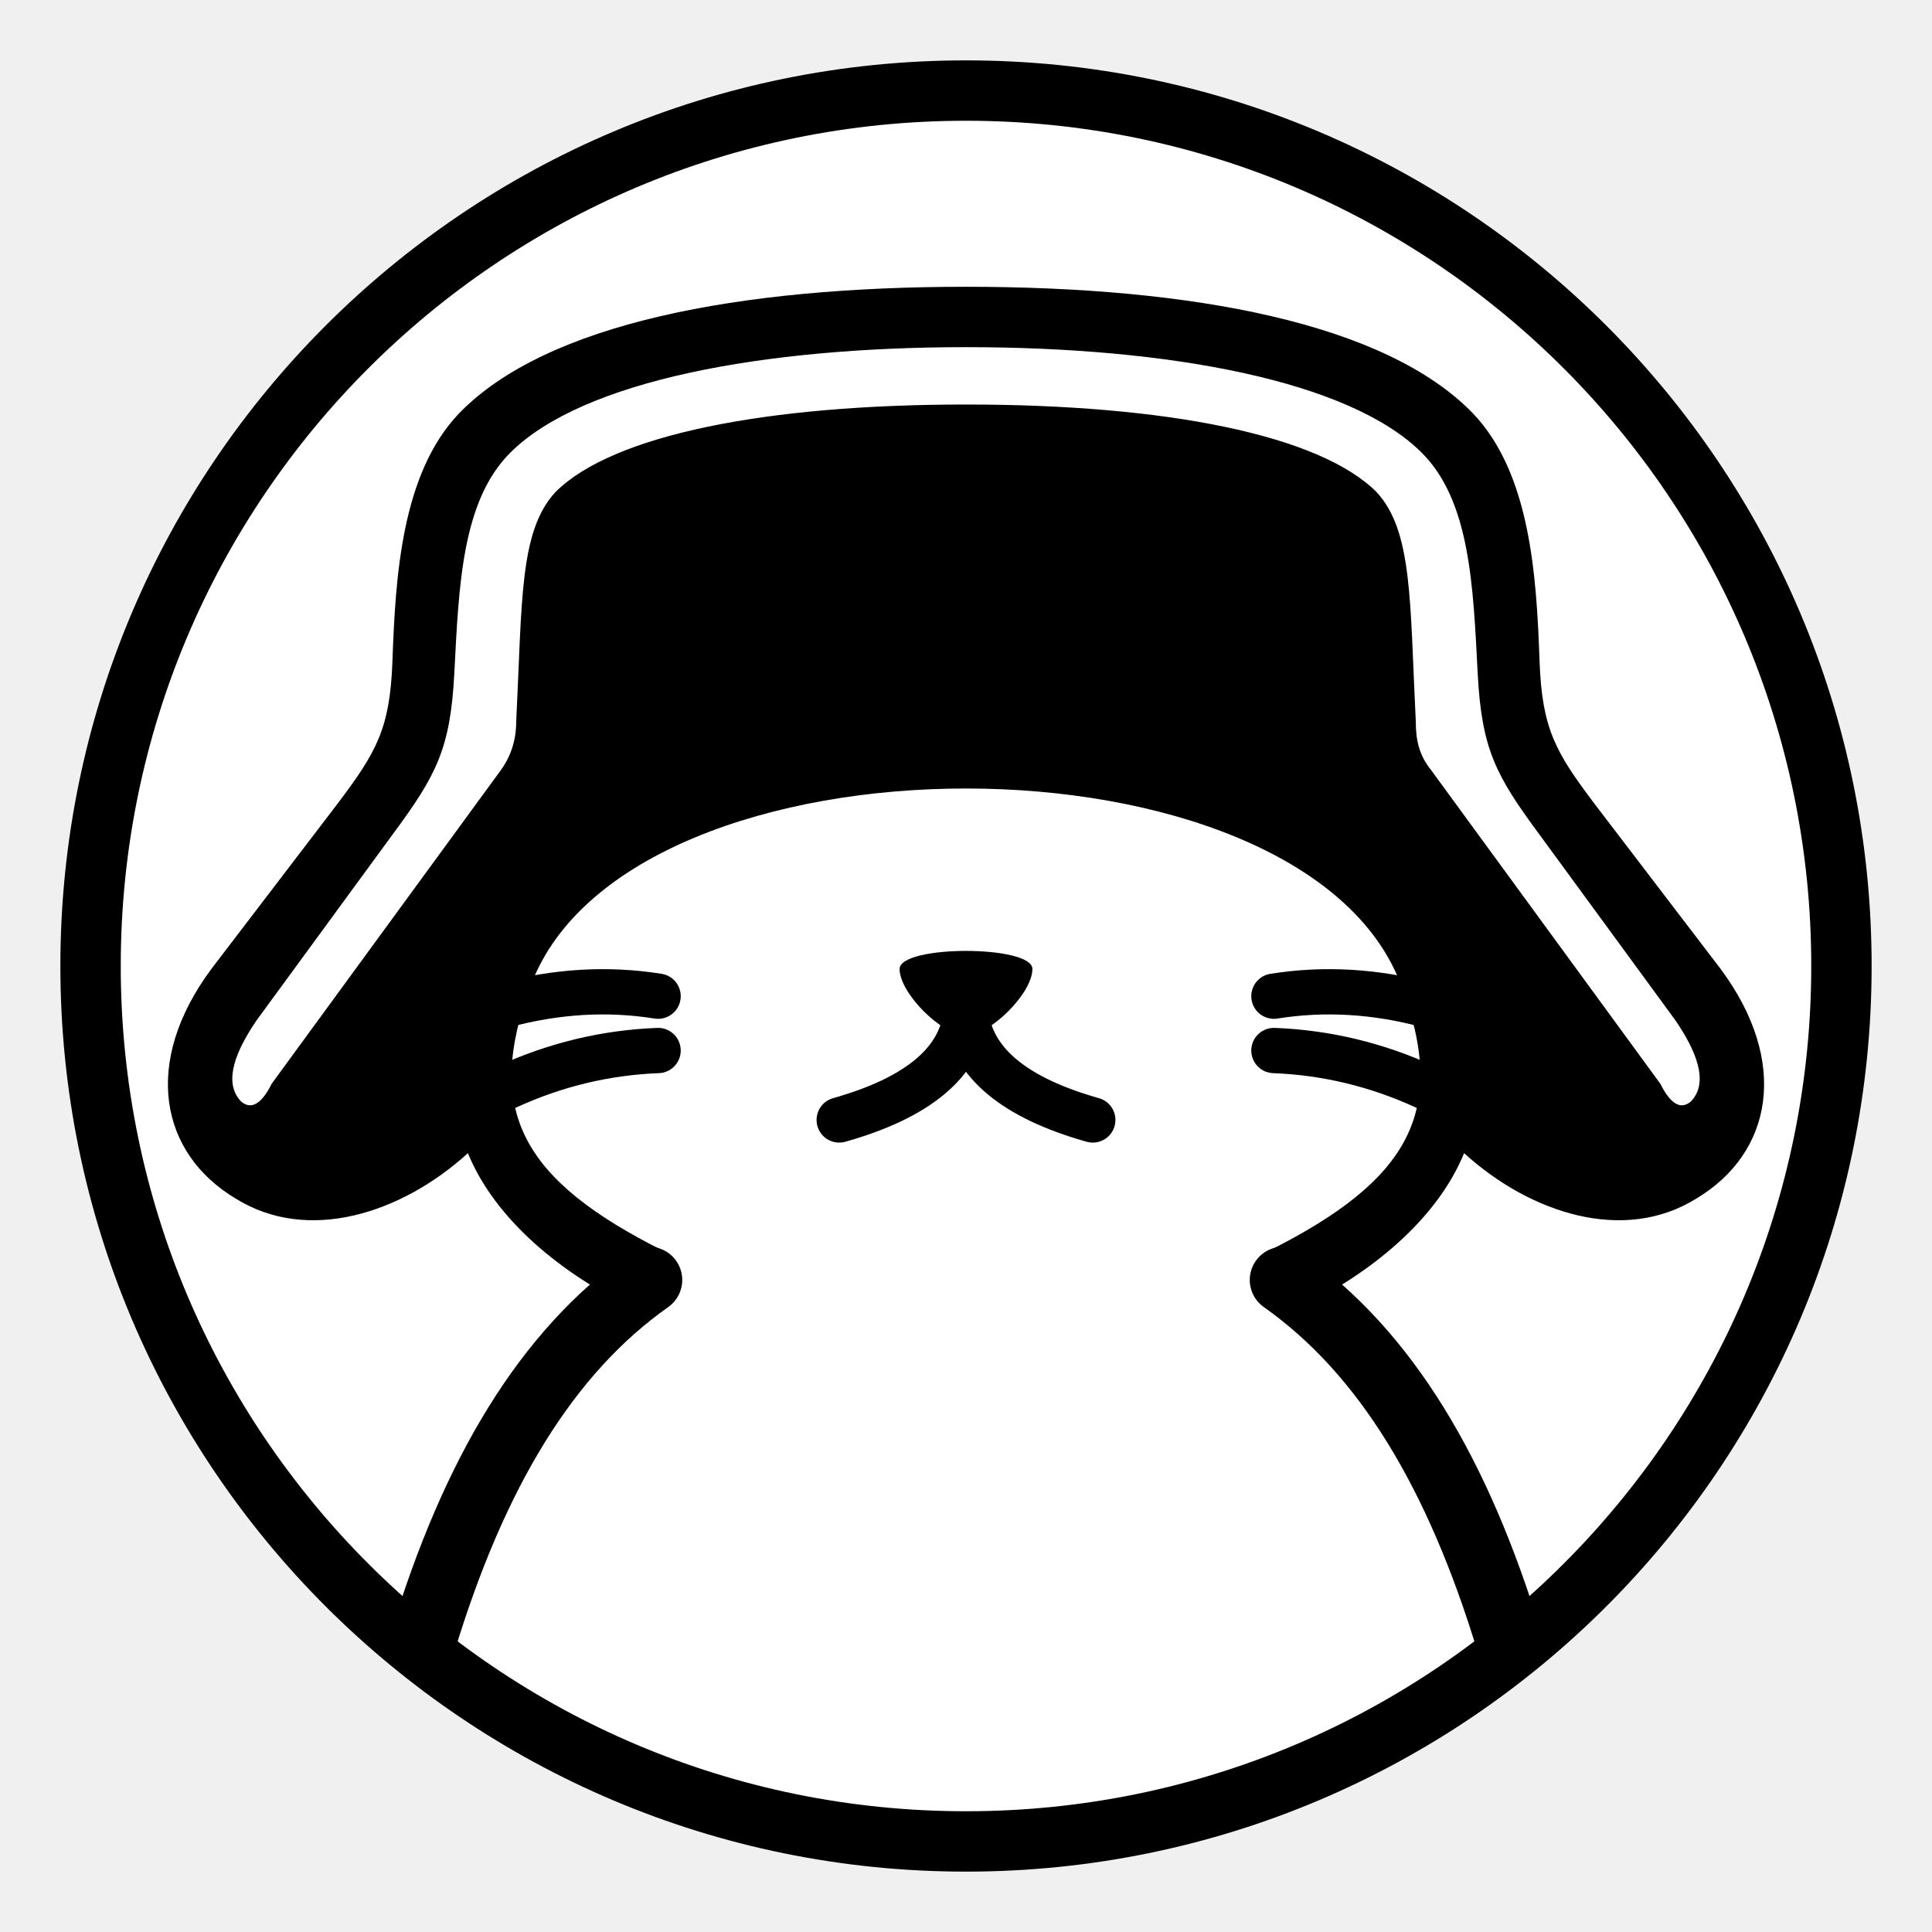
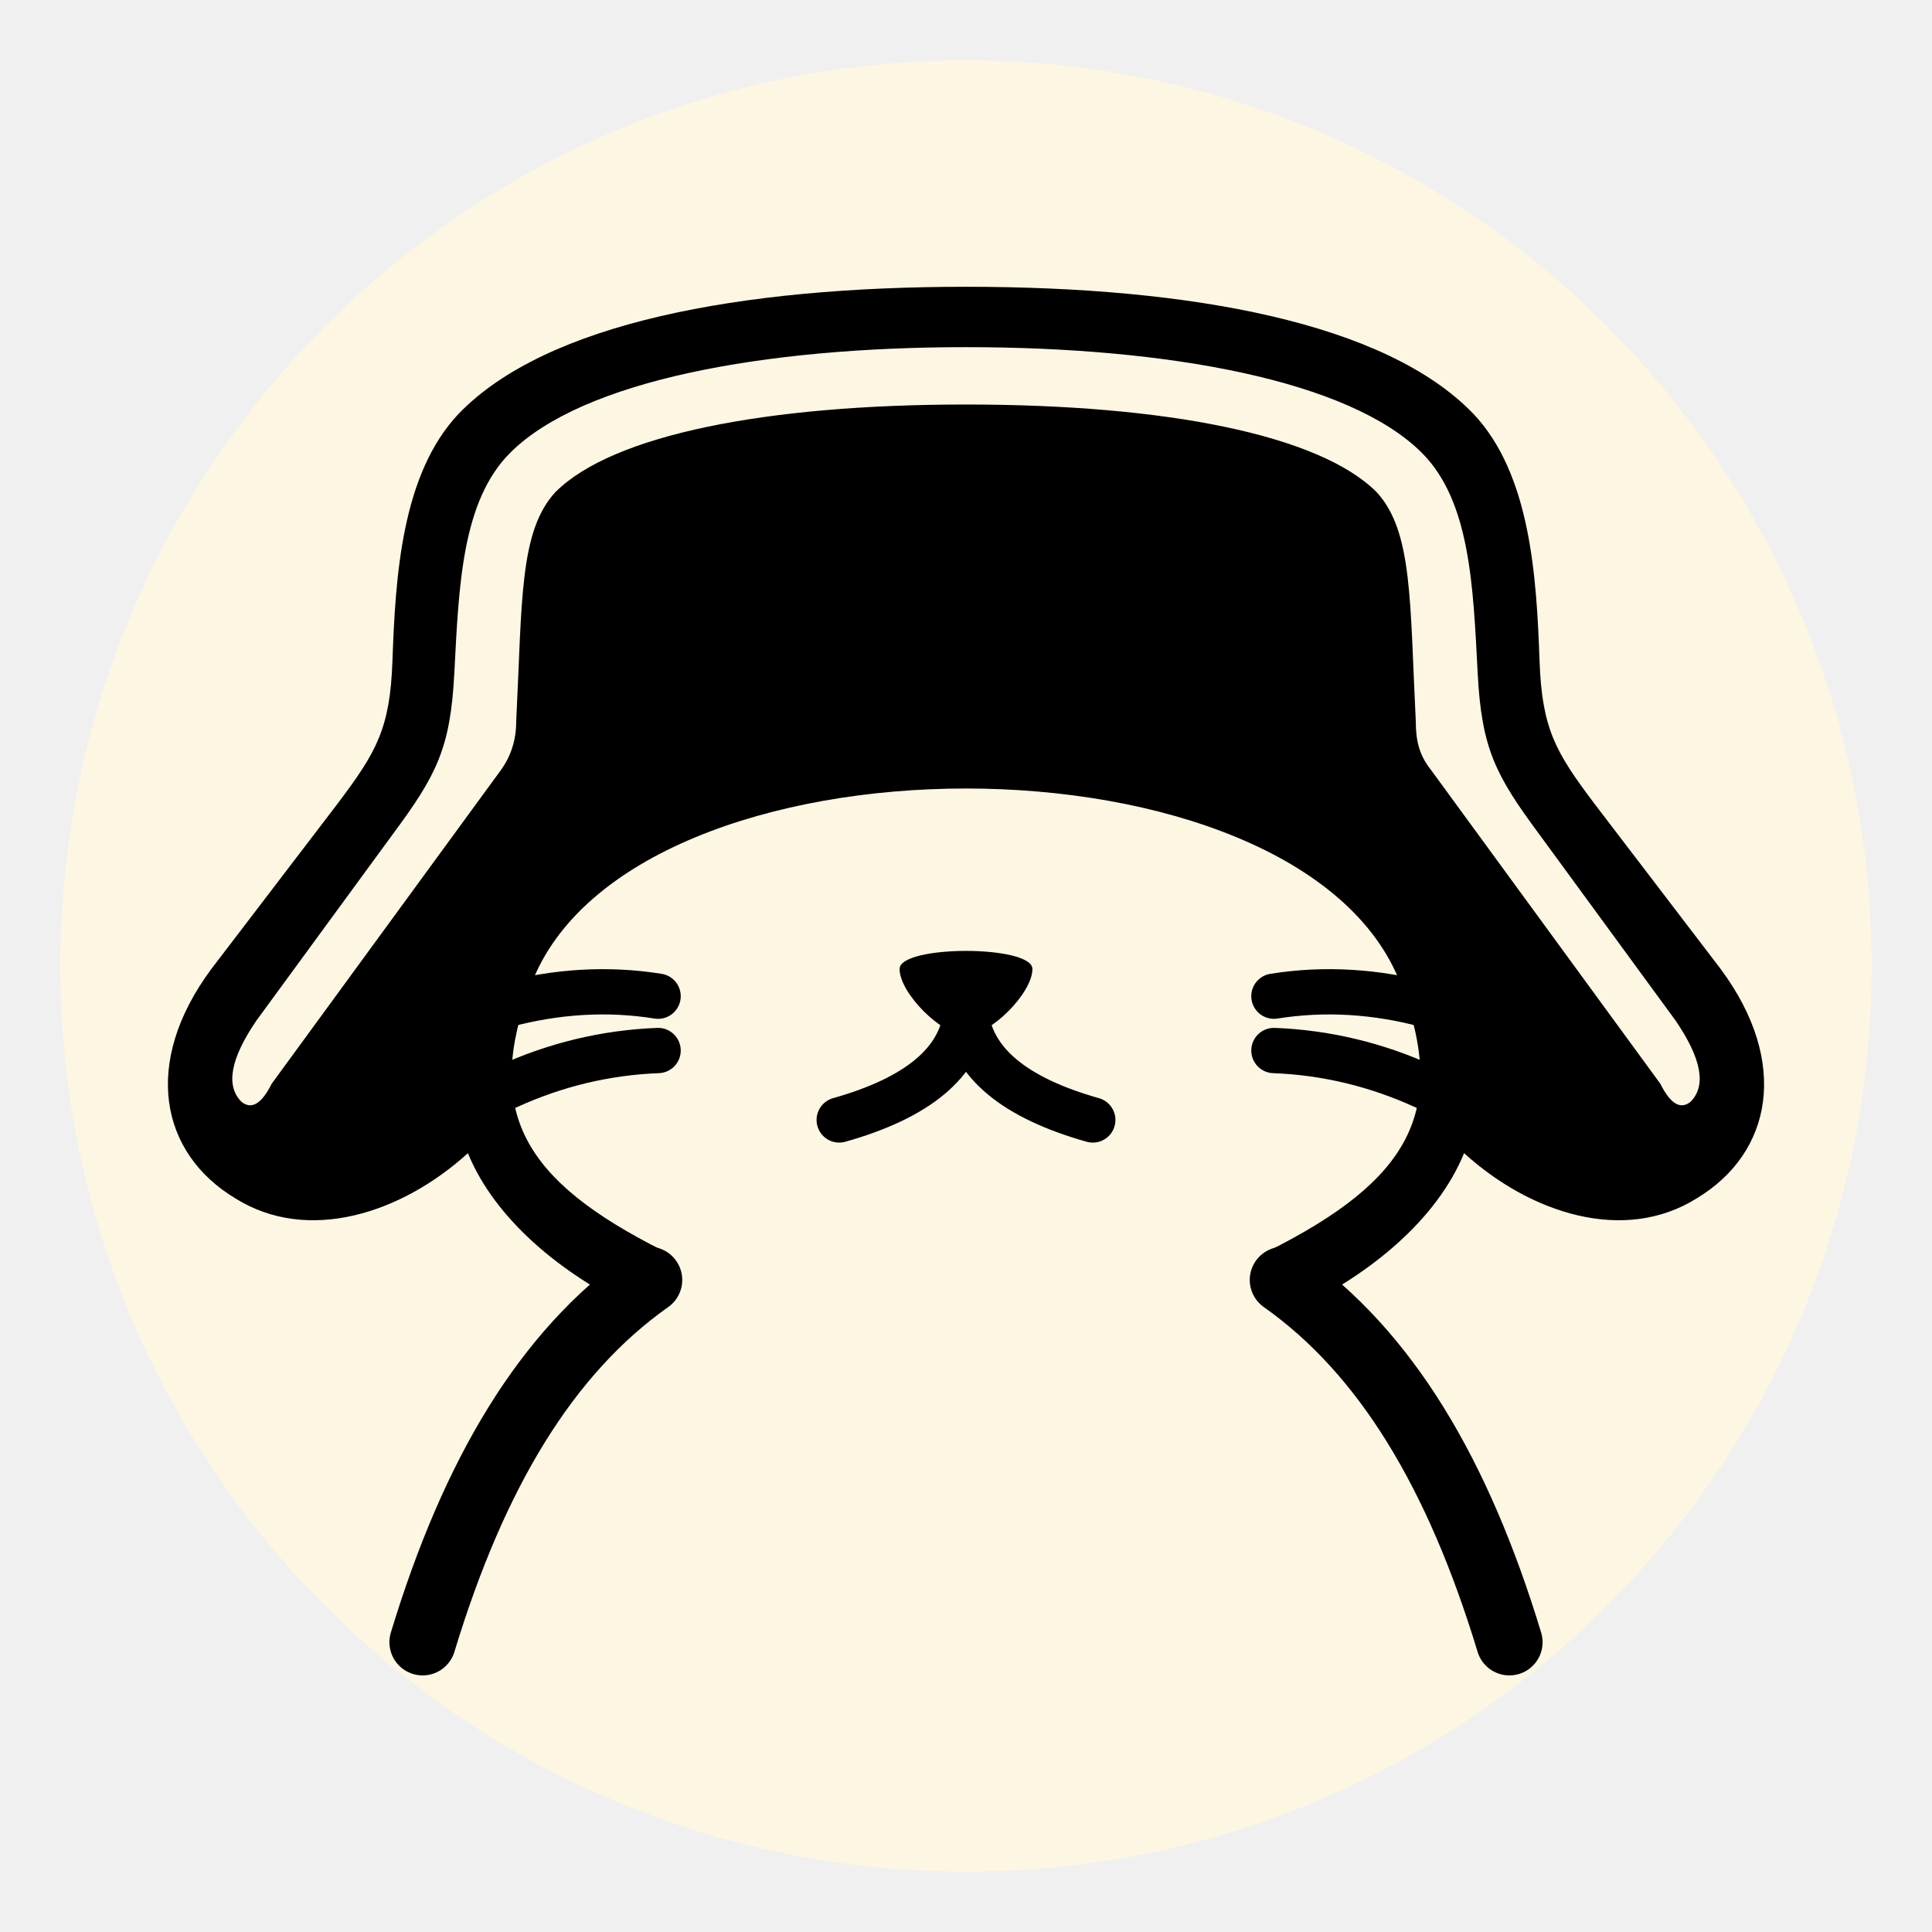
<svg xmlns="http://www.w3.org/2000/svg" viewBox="0 0 64 64" width="1254" height="1254">
-   <circle cx="32" cy="32" r="29" fill="#fff" stroke="#000" stroke-width="2" />
+   <circle cx="32" cy="32" r="30" fill="#fdf6e3" />
  <path fill="#000" fill-rule="evenodd" d="M32 9.5C24.5 9.5 18.1 10.7 15.2 13.7C13.3 15.7 13.1 19.1 13 21.9C12.92 24.14 12.47 24.91 11.2 26.6L7 32.1C4.7 35.2 5.3 38.2 7.8 39.7C10.2 41.2 13.3 40.2 15.5 38.2C16.4 40.4 18.6 42.2 21 43.35L22 41.45C17.3 39.1 16 36.8 17.6 32.6C20.891 23.96 43.109 23.96 46.4 32.6C48 36.8 46.7 39.1 42 41.45L43 43.35C45.4 42.2 47.6 40.4 48.5 38.2C50.7 40.2 53.8 41.2 56.2 39.7C58.7 38.2 59.3 35.2 57 32.1L52.8 26.6C51.53 24.91 51.08 24.14 51 21.9C50.9 19.1 50.7 15.7 48.8 13.7C45.9 10.7 39.5 9.5 32 9.5ZM32 11.5C38.7 11.5 44.7 12.6 47.1 15C48.7 16.6 48.8 19.4 48.95 22.3C49.08 24.8 49.54 25.68 51 27.65L55.5 33.8Q56.8 35.7 56 36.5Q55.5 36.9 55 35.9L47.4 25.5C47 25 46.9 24.5 46.9 23.9C46.7 19.9 46.8 17.6 45.6 16.3C43.7 14.4 38.6 13.4 32 13.4S20.3 14.4 18.4 16.3C17.2 17.6 17.3 19.9 17.1 23.9Q17.1 24.8 16.6 25.5L9 35.9Q8.5 36.9 8 36.5Q7.2 35.7 8.5 33.8L13 27.65C14.46 25.68 14.92 24.8 15.05 22.3C15.2 19.4 15.3 16.6 16.9 15C19.3 12.6 25.3 11.5 32 11.5Z" />
  <g fill="none" stroke="#000" stroke-linecap="round" stroke-linejoin="round">
    <path stroke-width="2.2" d="M21.5 42.4C18.1 44.8 15.7 48.8 14 54.4M42.5 42.4C45.9 44.8 48.3 48.8 50 54.4" />
    <path stroke-width="1.5" d="M16.7 33.3Q19.3 32.6 21.8 33M16.8 36Q19.2 34.9 21.8 34.8M47.3 33.3Q44.7 32.6 42.2 33M47.2 36Q44.8 34.9 42.2 34.8M32 33.6Q31.7 36 27.8 37.1M32 33.6Q32.3 36 36.2 37.1" />
  </g>
  <path fill="#000" d="M29.8 32.1C29.8 31.3 34.2 31.3 34.2 32.1C34.2 32.9 32.8 34.3 32 34.3S29.8 32.9 29.8 32.1Z" />
</svg>
